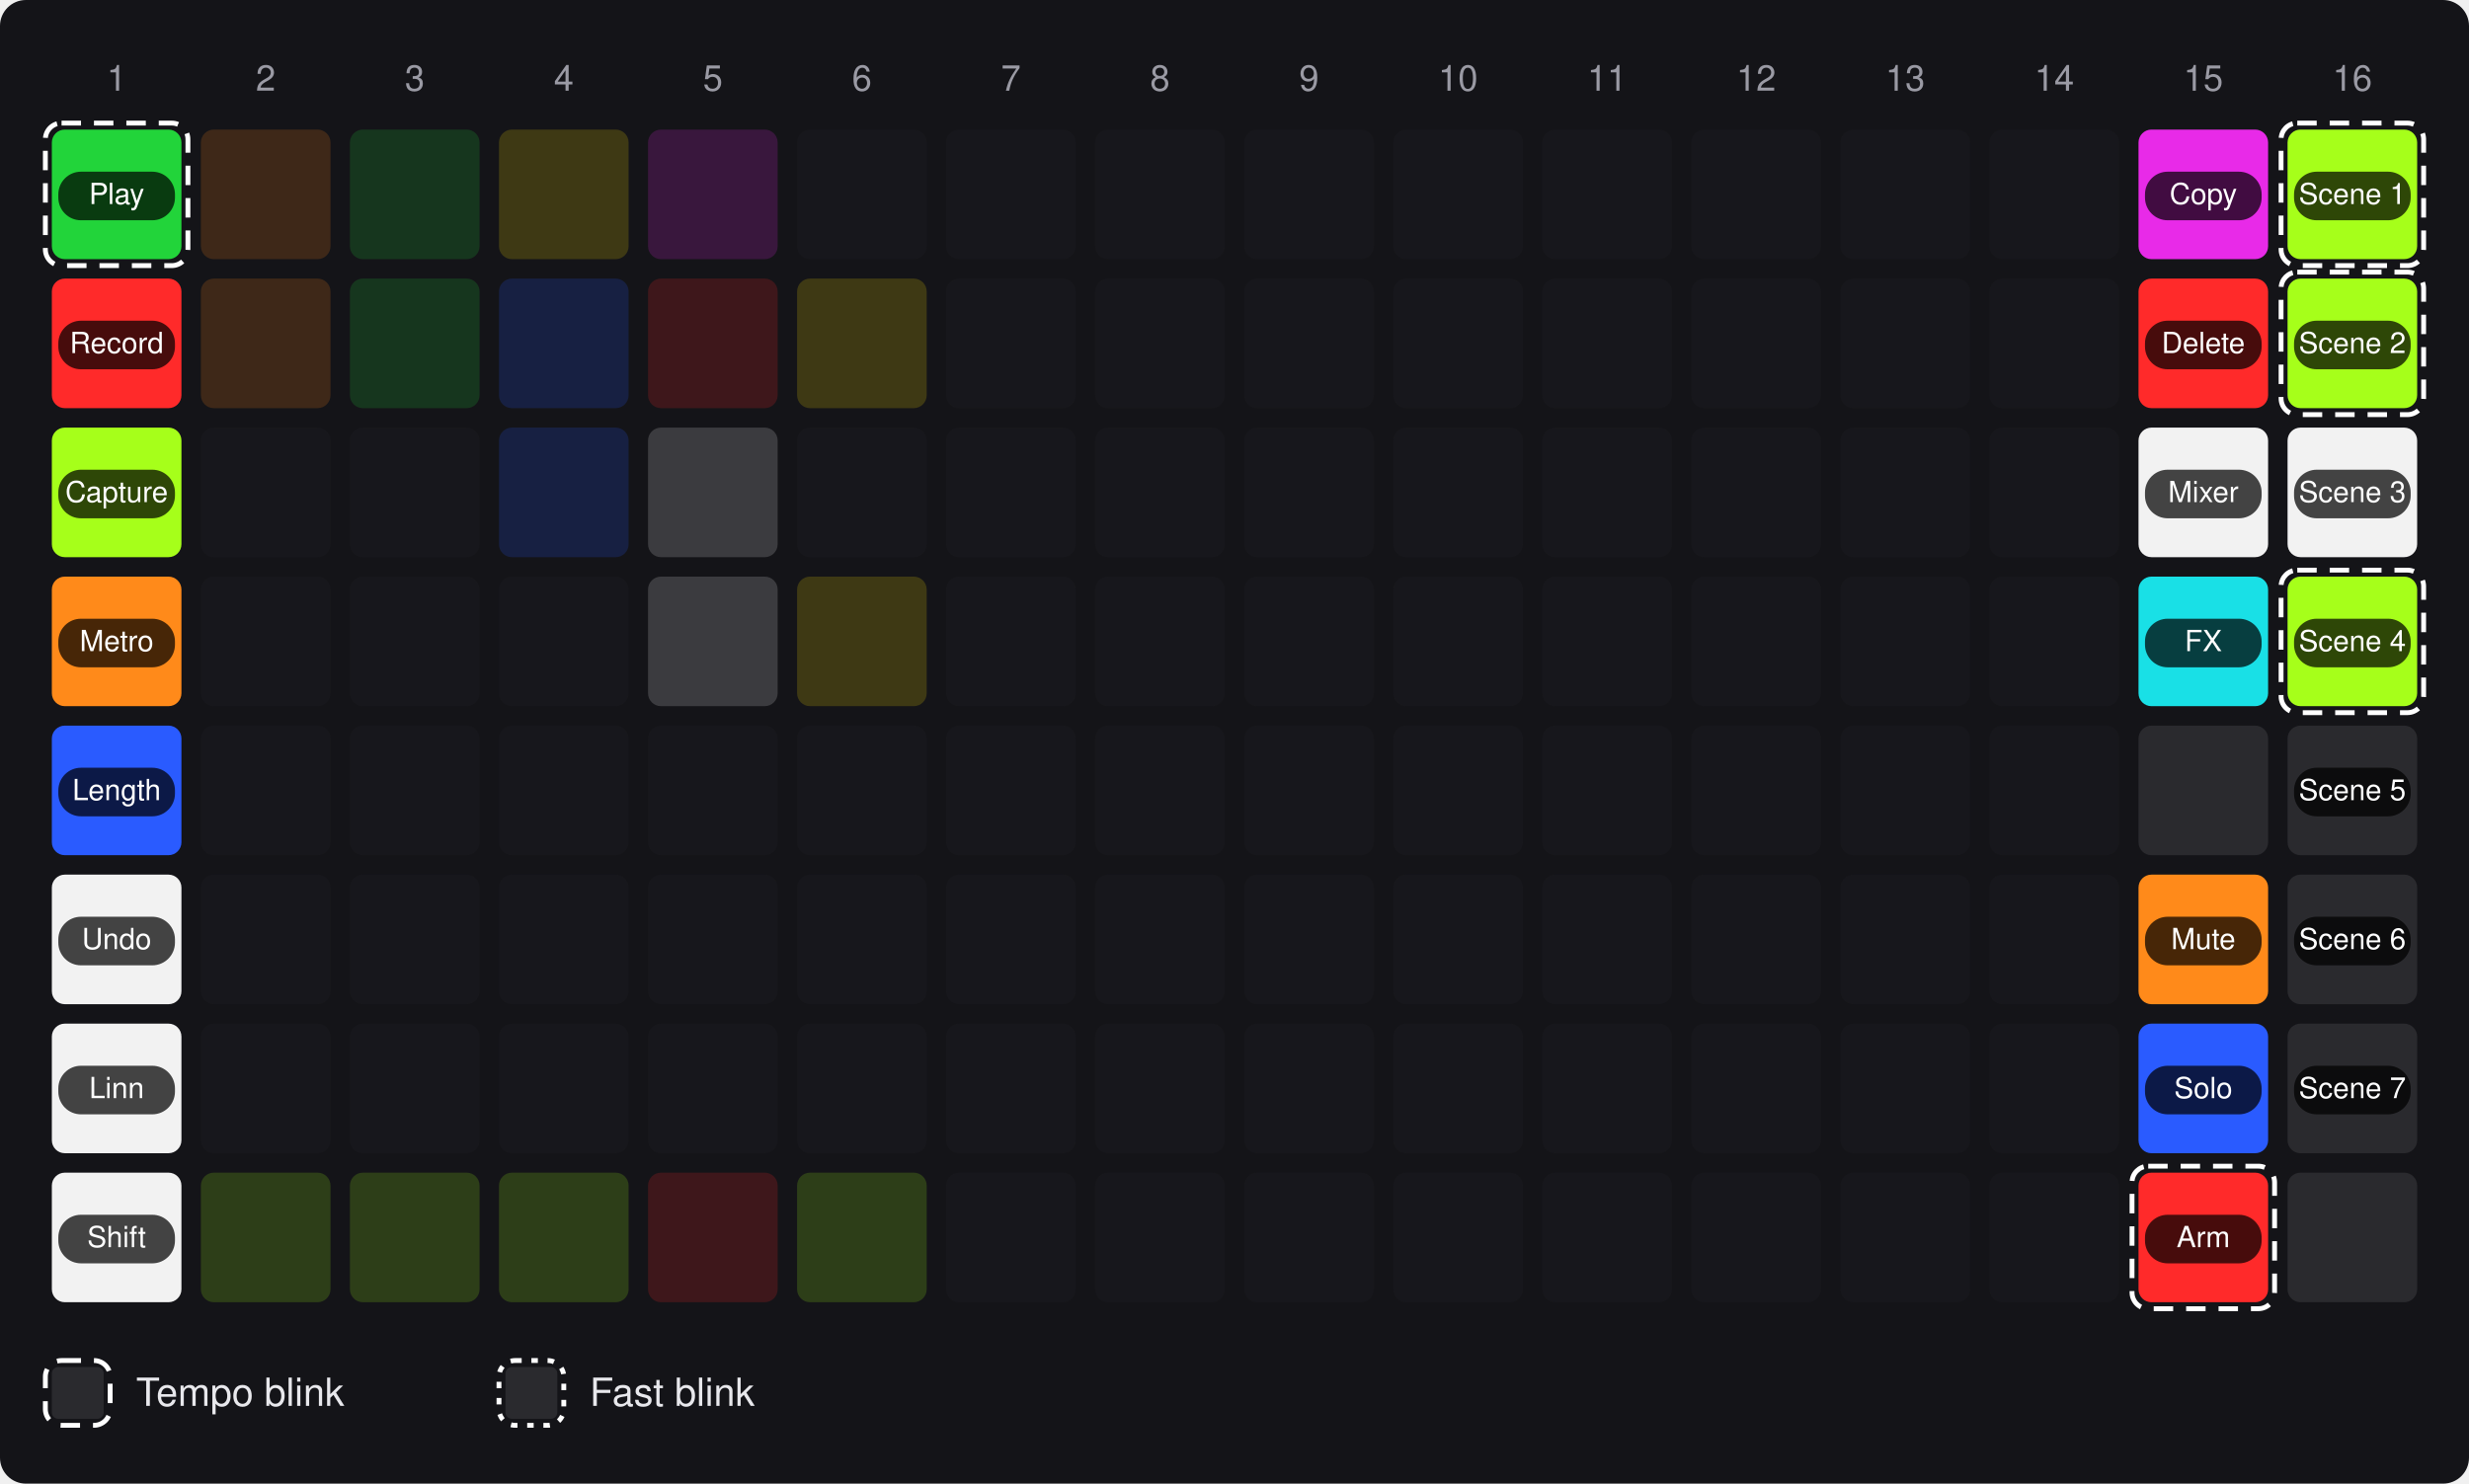
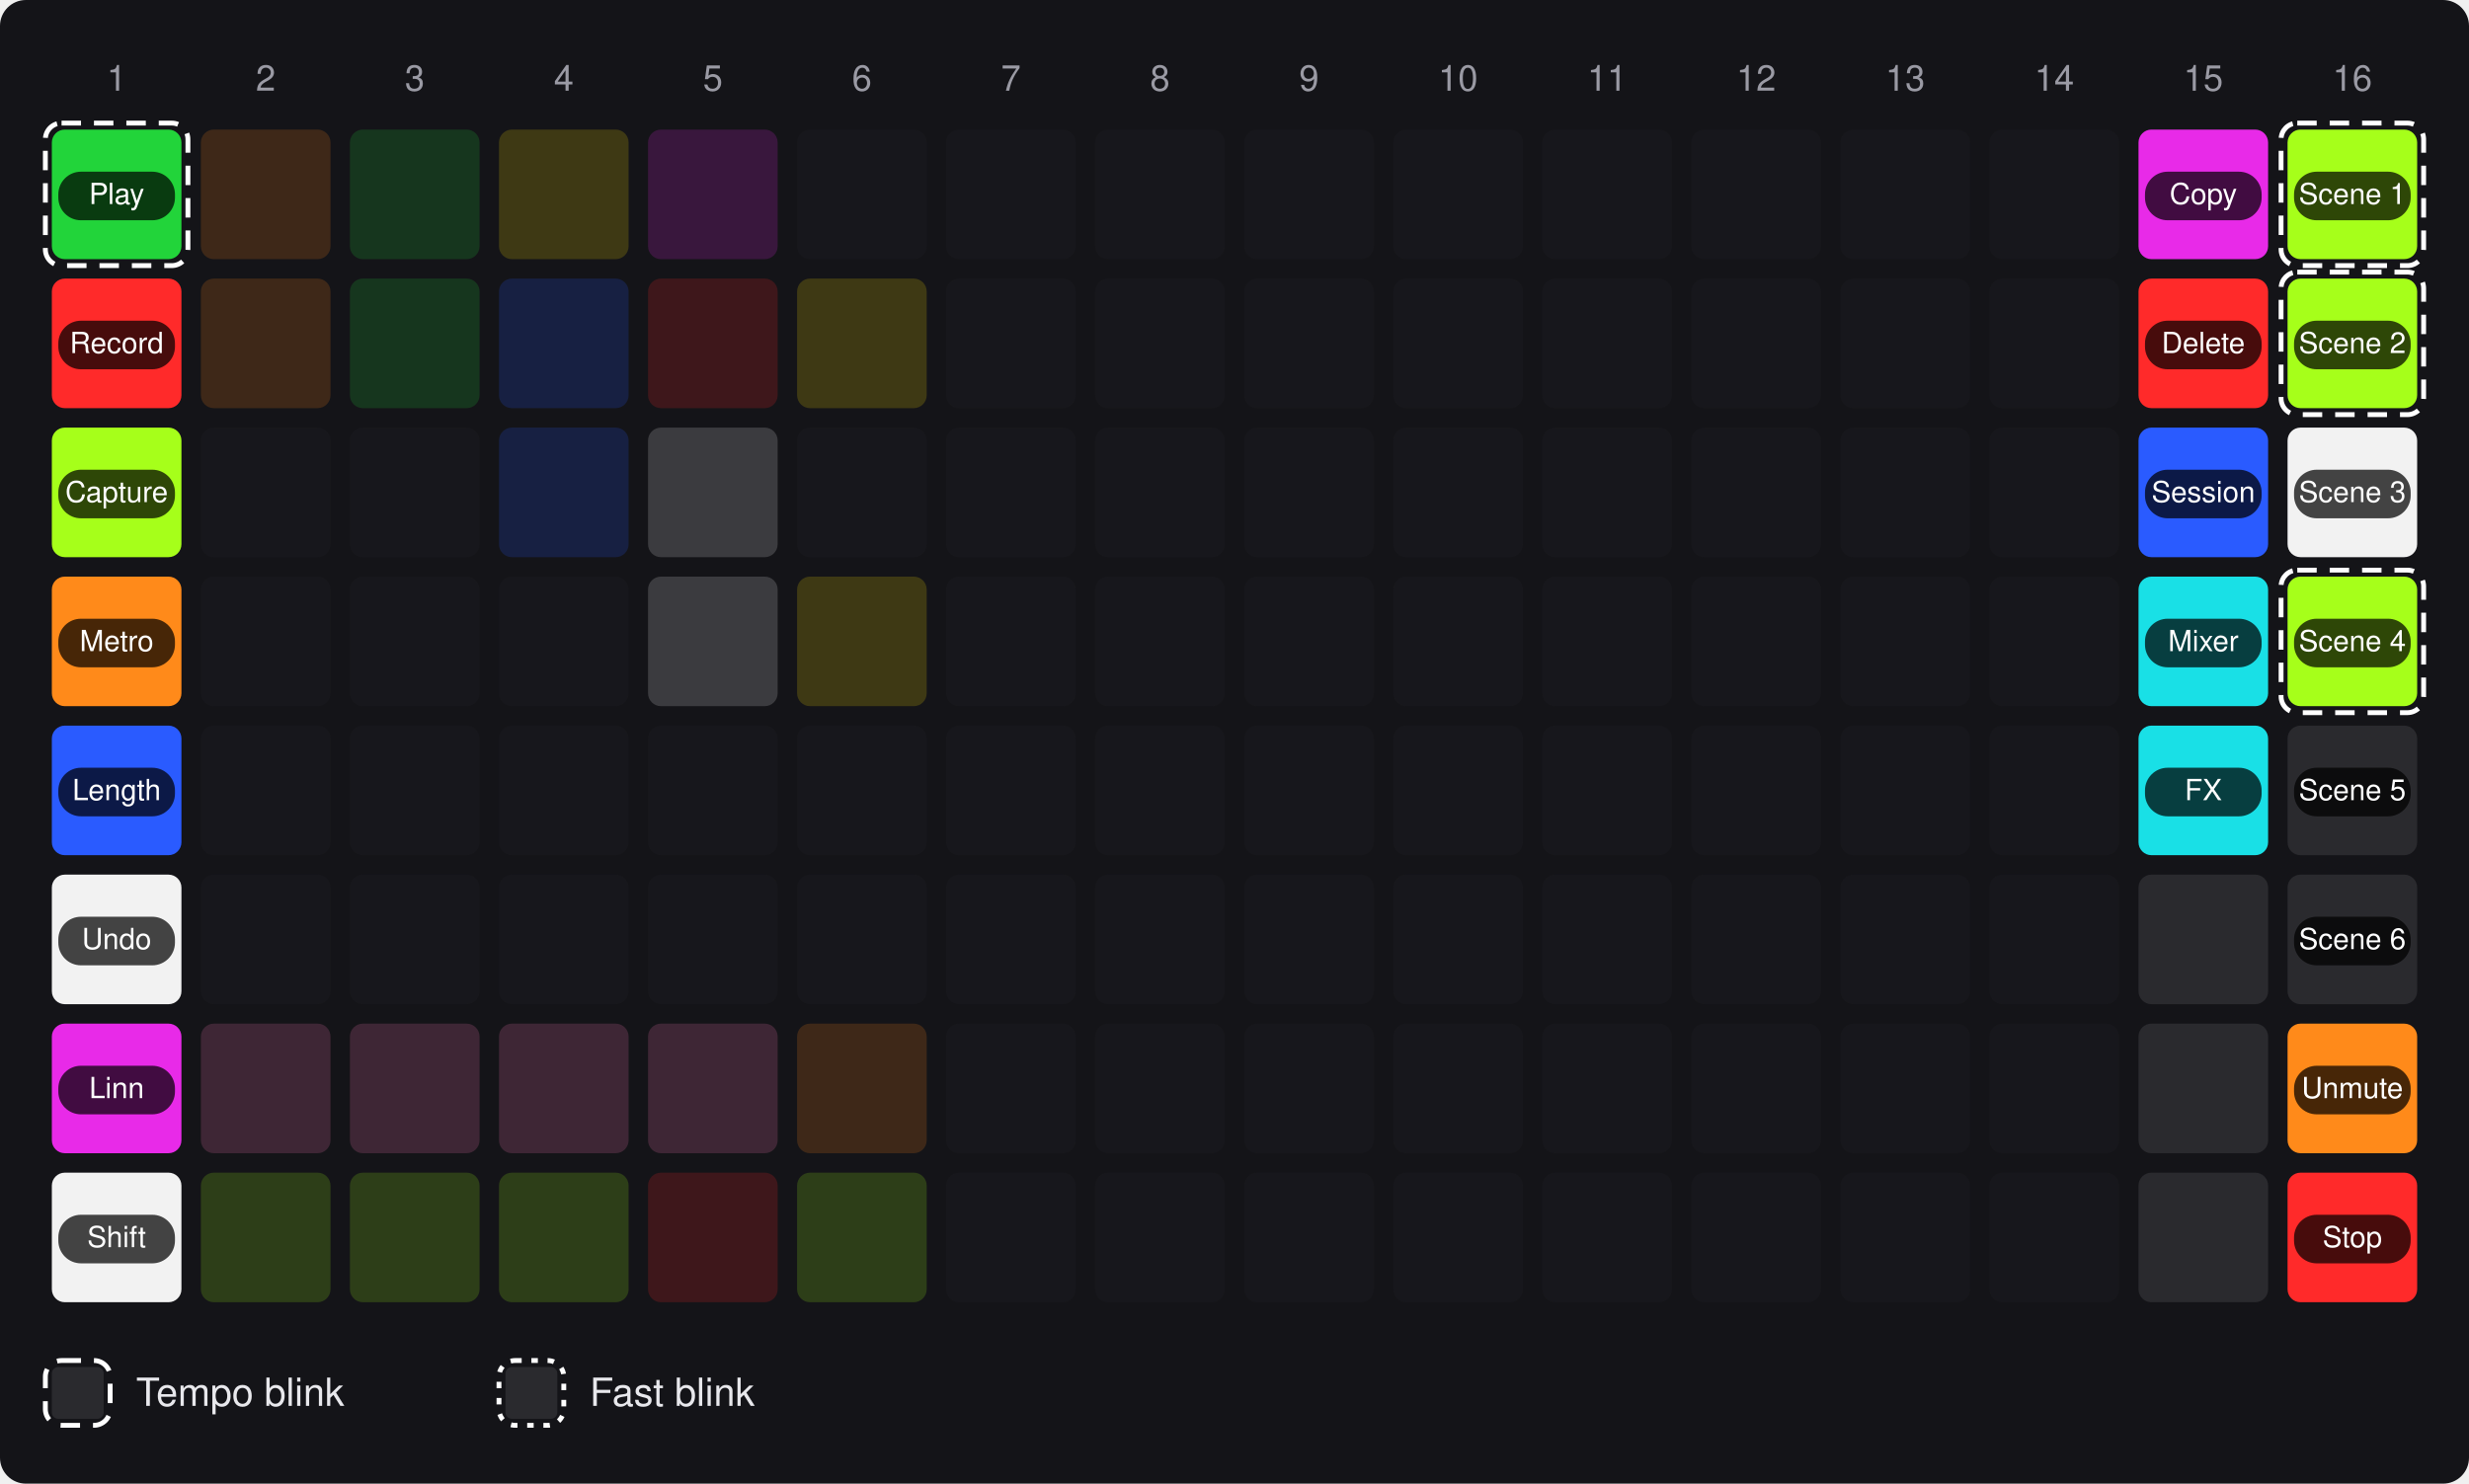
<svg xmlns="http://www.w3.org/2000/svg" width="762" height="458" viewBox="0 0 762 458" font-family="Helvetica, Arial, sans-serif">
  <rect x="0" y="0" width="762" height="458" rx="8" fill="#141418" />
  <text x="36" y="28" font-size="11" fill="#9a9aa4" text-anchor="middle">1</text>
  <text x="82" y="28" font-size="11" fill="#9a9aa4" text-anchor="middle">2</text>
  <text x="128" y="28" font-size="11" fill="#9a9aa4" text-anchor="middle">3</text>
  <text x="174" y="28" font-size="11" fill="#9a9aa4" text-anchor="middle">4</text>
  <text x="220" y="28" font-size="11" fill="#9a9aa4" text-anchor="middle">5</text>
  <text x="266" y="28" font-size="11" fill="#9a9aa4" text-anchor="middle">6</text>
  <text x="312" y="28" font-size="11" fill="#9a9aa4" text-anchor="middle">7</text>
  <text x="358" y="28" font-size="11" fill="#9a9aa4" text-anchor="middle">8</text>
  <text x="404" y="28" font-size="11" fill="#9a9aa4" text-anchor="middle">9</text>
  <text x="450" y="28" font-size="11" fill="#9a9aa4" text-anchor="middle">10</text>
  <text x="496" y="28" font-size="11" fill="#9a9aa4" text-anchor="middle">11</text>
  <text x="542" y="28" font-size="11" fill="#9a9aa4" text-anchor="middle">12</text>
  <text x="588" y="28" font-size="11" fill="#9a9aa4" text-anchor="middle">13</text>
  <text x="634" y="28" font-size="11" fill="#9a9aa4" text-anchor="middle">14</text>
  <text x="680" y="28" font-size="11" fill="#9a9aa4" text-anchor="middle">15</text>
  <text x="726" y="28" font-size="11" fill="#9a9aa4" text-anchor="middle">16</text>
  <rect x="16" y="40" width="40" height="40" rx="4" fill="#22d43a" />
  <rect x="14" y="38" width="44" height="44" rx="5" fill="none" stroke="#ffffff" stroke-width="1.5" stroke-dasharray="6 4" />
  <rect x="16" y="86" width="40" height="40" rx="4" fill="#ff2a2a" />
  <rect x="16" y="132" width="40" height="40" rx="4" fill="#a6ff1a" />
  <rect x="16" y="178" width="40" height="40" rx="4" fill="#ff8a1a" />
  <rect x="16" y="224" width="40" height="40" rx="4" fill="#2a5bff" />
  <rect x="16" y="270" width="40" height="40" rx="4" fill="#f2f2f2" />
-   <rect x="16" y="316" width="40" height="40" rx="4" fill="#f2f2f2" />
+   <rect x="16" y="316" width="40" height="40" rx="4" fill="#e82ae8" />
  <rect x="16" y="362" width="40" height="40" rx="4" fill="#f2f2f2" />
  <rect x="62" y="40" width="40" height="40" rx="4" fill="#ff8a1a" fill-opacity="0.18" />
  <rect x="62" y="86" width="40" height="40" rx="4" fill="#ff8a1a" fill-opacity="0.18" />
  <rect x="62" y="132" width="40" height="40" rx="4" fill="#2a2a2e" fill-opacity="0.18" />
  <rect x="62" y="178" width="40" height="40" rx="4" fill="#2a2a2e" fill-opacity="0.18" />
  <rect x="62" y="224" width="40" height="40" rx="4" fill="#2a2a2e" fill-opacity="0.18" />
  <rect x="62" y="270" width="40" height="40" rx="4" fill="#2a2a2e" fill-opacity="0.18" />
-   <rect x="62" y="316" width="40" height="40" rx="4" fill="#2a2a2e" fill-opacity="0.18" />
+   <rect x="62" y="316" width="40" height="40" rx="4" fill="#ff7ab8" fill-opacity="0.18" />
  <rect x="62" y="362" width="40" height="40" rx="4" fill="#a6ff1a" fill-opacity="0.18" />
  <rect x="108" y="40" width="40" height="40" rx="4" fill="#22d43a" fill-opacity="0.18" />
  <rect x="108" y="86" width="40" height="40" rx="4" fill="#22d43a" fill-opacity="0.18" />
  <rect x="108" y="132" width="40" height="40" rx="4" fill="#2a2a2e" fill-opacity="0.18" />
  <rect x="108" y="178" width="40" height="40" rx="4" fill="#2a2a2e" fill-opacity="0.18" />
  <rect x="108" y="224" width="40" height="40" rx="4" fill="#2a2a2e" fill-opacity="0.18" />
  <rect x="108" y="270" width="40" height="40" rx="4" fill="#2a2a2e" fill-opacity="0.18" />
-   <rect x="108" y="316" width="40" height="40" rx="4" fill="#2a2a2e" fill-opacity="0.18" />
+   <rect x="108" y="316" width="40" height="40" rx="4" fill="#ff7ab8" fill-opacity="0.18" />
  <rect x="108" y="362" width="40" height="40" rx="4" fill="#a6ff1a" fill-opacity="0.18" />
  <rect x="154" y="40" width="40" height="40" rx="4" fill="#ffe600" fill-opacity="0.18" />
  <rect x="154" y="86" width="40" height="40" rx="4" fill="#2a5bff" fill-opacity="0.18" />
  <rect x="154" y="132" width="40" height="40" rx="4" fill="#2a5bff" fill-opacity="0.18" />
  <rect x="154" y="178" width="40" height="40" rx="4" fill="#2a2a2e" fill-opacity="0.18" />
  <rect x="154" y="224" width="40" height="40" rx="4" fill="#2a2a2e" fill-opacity="0.18" />
  <rect x="154" y="270" width="40" height="40" rx="4" fill="#2a2a2e" fill-opacity="0.18" />
-   <rect x="154" y="316" width="40" height="40" rx="4" fill="#2a2a2e" fill-opacity="0.18" />
+   <rect x="154" y="316" width="40" height="40" rx="4" fill="#ff7ab8" fill-opacity="0.18" />
  <rect x="154" y="362" width="40" height="40" rx="4" fill="#a6ff1a" fill-opacity="0.18" />
  <rect x="200" y="40" width="40" height="40" rx="4" fill="#e82ae8" fill-opacity="0.18" />
  <rect x="200" y="86" width="40" height="40" rx="4" fill="#ff2a2a" fill-opacity="0.18" />
  <rect x="200" y="132" width="40" height="40" rx="4" fill="#f2f2f2" fill-opacity="0.18" />
  <rect x="200" y="178" width="40" height="40" rx="4" fill="#f2f2f2" fill-opacity="0.18" />
  <rect x="200" y="224" width="40" height="40" rx="4" fill="#2a2a2e" fill-opacity="0.18" />
  <rect x="200" y="270" width="40" height="40" rx="4" fill="#2a2a2e" fill-opacity="0.18" />
-   <rect x="200" y="316" width="40" height="40" rx="4" fill="#2a2a2e" fill-opacity="0.18" />
+   <rect x="200" y="316" width="40" height="40" rx="4" fill="#ff7ab8" fill-opacity="0.18" />
  <rect x="200" y="362" width="40" height="40" rx="4" fill="#ff2a2a" fill-opacity="0.18" />
  <rect x="246" y="40" width="40" height="40" rx="4" fill="#2a2a2e" fill-opacity="0.18" />
  <rect x="246" y="86" width="40" height="40" rx="4" fill="#ffe600" fill-opacity="0.18" />
  <rect x="246" y="132" width="40" height="40" rx="4" fill="#2a2a2e" fill-opacity="0.18" />
  <rect x="246" y="178" width="40" height="40" rx="4" fill="#ffe600" fill-opacity="0.18" />
  <rect x="246" y="224" width="40" height="40" rx="4" fill="#2a2a2e" fill-opacity="0.18" />
  <rect x="246" y="270" width="40" height="40" rx="4" fill="#2a2a2e" fill-opacity="0.18" />
-   <rect x="246" y="316" width="40" height="40" rx="4" fill="#2a2a2e" fill-opacity="0.18" />
+   <rect x="246" y="316" width="40" height="40" rx="4" fill="#ff8a1a" fill-opacity="0.18" />
  <rect x="246" y="362" width="40" height="40" rx="4" fill="#a6ff1a" fill-opacity="0.18" />
  <rect x="292" y="40" width="40" height="40" rx="4" fill="#2a2a2e" fill-opacity="0.18" />
  <rect x="292" y="86" width="40" height="40" rx="4" fill="#2a2a2e" fill-opacity="0.18" />
  <rect x="292" y="132" width="40" height="40" rx="4" fill="#2a2a2e" fill-opacity="0.18" />
  <rect x="292" y="178" width="40" height="40" rx="4" fill="#2a2a2e" fill-opacity="0.18" />
  <rect x="292" y="224" width="40" height="40" rx="4" fill="#2a2a2e" fill-opacity="0.18" />
  <rect x="292" y="270" width="40" height="40" rx="4" fill="#2a2a2e" fill-opacity="0.18" />
  <rect x="292" y="316" width="40" height="40" rx="4" fill="#2a2a2e" fill-opacity="0.18" />
  <rect x="292" y="362" width="40" height="40" rx="4" fill="#2a2a2e" fill-opacity="0.18" />
  <rect x="338" y="40" width="40" height="40" rx="4" fill="#2a2a2e" fill-opacity="0.18" />
  <rect x="338" y="86" width="40" height="40" rx="4" fill="#2a2a2e" fill-opacity="0.18" />
  <rect x="338" y="132" width="40" height="40" rx="4" fill="#2a2a2e" fill-opacity="0.18" />
  <rect x="338" y="178" width="40" height="40" rx="4" fill="#2a2a2e" fill-opacity="0.18" />
  <rect x="338" y="224" width="40" height="40" rx="4" fill="#2a2a2e" fill-opacity="0.18" />
  <rect x="338" y="270" width="40" height="40" rx="4" fill="#2a2a2e" fill-opacity="0.18" />
  <rect x="338" y="316" width="40" height="40" rx="4" fill="#2a2a2e" fill-opacity="0.18" />
  <rect x="338" y="362" width="40" height="40" rx="4" fill="#2a2a2e" fill-opacity="0.18" />
  <rect x="384" y="40" width="40" height="40" rx="4" fill="#2a2a2e" fill-opacity="0.18" />
  <rect x="384" y="86" width="40" height="40" rx="4" fill="#2a2a2e" fill-opacity="0.18" />
  <rect x="384" y="132" width="40" height="40" rx="4" fill="#2a2a2e" fill-opacity="0.18" />
  <rect x="384" y="178" width="40" height="40" rx="4" fill="#2a2a2e" fill-opacity="0.18" />
  <rect x="384" y="224" width="40" height="40" rx="4" fill="#2a2a2e" fill-opacity="0.18" />
  <rect x="384" y="270" width="40" height="40" rx="4" fill="#2a2a2e" fill-opacity="0.18" />
  <rect x="384" y="316" width="40" height="40" rx="4" fill="#2a2a2e" fill-opacity="0.18" />
  <rect x="384" y="362" width="40" height="40" rx="4" fill="#2a2a2e" fill-opacity="0.18" />
  <rect x="430" y="40" width="40" height="40" rx="4" fill="#2a2a2e" fill-opacity="0.18" />
  <rect x="430" y="86" width="40" height="40" rx="4" fill="#2a2a2e" fill-opacity="0.18" />
  <rect x="430" y="132" width="40" height="40" rx="4" fill="#2a2a2e" fill-opacity="0.18" />
  <rect x="430" y="178" width="40" height="40" rx="4" fill="#2a2a2e" fill-opacity="0.18" />
  <rect x="430" y="224" width="40" height="40" rx="4" fill="#2a2a2e" fill-opacity="0.18" />
  <rect x="430" y="270" width="40" height="40" rx="4" fill="#2a2a2e" fill-opacity="0.18" />
  <rect x="430" y="316" width="40" height="40" rx="4" fill="#2a2a2e" fill-opacity="0.18" />
  <rect x="430" y="362" width="40" height="40" rx="4" fill="#2a2a2e" fill-opacity="0.18" />
  <rect x="476" y="40" width="40" height="40" rx="4" fill="#2a2a2e" fill-opacity="0.18" />
  <rect x="476" y="86" width="40" height="40" rx="4" fill="#2a2a2e" fill-opacity="0.18" />
  <rect x="476" y="132" width="40" height="40" rx="4" fill="#2a2a2e" fill-opacity="0.18" />
  <rect x="476" y="178" width="40" height="40" rx="4" fill="#2a2a2e" fill-opacity="0.18" />
  <rect x="476" y="224" width="40" height="40" rx="4" fill="#2a2a2e" fill-opacity="0.18" />
  <rect x="476" y="270" width="40" height="40" rx="4" fill="#2a2a2e" fill-opacity="0.18" />
  <rect x="476" y="316" width="40" height="40" rx="4" fill="#2a2a2e" fill-opacity="0.18" />
  <rect x="476" y="362" width="40" height="40" rx="4" fill="#2a2a2e" fill-opacity="0.18" />
  <rect x="522" y="40" width="40" height="40" rx="4" fill="#2a2a2e" fill-opacity="0.18" />
  <rect x="522" y="86" width="40" height="40" rx="4" fill="#2a2a2e" fill-opacity="0.18" />
  <rect x="522" y="132" width="40" height="40" rx="4" fill="#2a2a2e" fill-opacity="0.18" />
  <rect x="522" y="178" width="40" height="40" rx="4" fill="#2a2a2e" fill-opacity="0.18" />
  <rect x="522" y="224" width="40" height="40" rx="4" fill="#2a2a2e" fill-opacity="0.18" />
  <rect x="522" y="270" width="40" height="40" rx="4" fill="#2a2a2e" fill-opacity="0.18" />
  <rect x="522" y="316" width="40" height="40" rx="4" fill="#2a2a2e" fill-opacity="0.18" />
  <rect x="522" y="362" width="40" height="40" rx="4" fill="#2a2a2e" fill-opacity="0.18" />
  <rect x="568" y="40" width="40" height="40" rx="4" fill="#2a2a2e" fill-opacity="0.18" />
  <rect x="568" y="86" width="40" height="40" rx="4" fill="#2a2a2e" fill-opacity="0.18" />
  <rect x="568" y="132" width="40" height="40" rx="4" fill="#2a2a2e" fill-opacity="0.18" />
  <rect x="568" y="178" width="40" height="40" rx="4" fill="#2a2a2e" fill-opacity="0.18" />
  <rect x="568" y="224" width="40" height="40" rx="4" fill="#2a2a2e" fill-opacity="0.18" />
  <rect x="568" y="270" width="40" height="40" rx="4" fill="#2a2a2e" fill-opacity="0.18" />
  <rect x="568" y="316" width="40" height="40" rx="4" fill="#2a2a2e" fill-opacity="0.18" />
  <rect x="568" y="362" width="40" height="40" rx="4" fill="#2a2a2e" fill-opacity="0.18" />
  <rect x="614" y="40" width="40" height="40" rx="4" fill="#2a2a2e" fill-opacity="0.18" />
  <rect x="614" y="86" width="40" height="40" rx="4" fill="#2a2a2e" fill-opacity="0.18" />
  <rect x="614" y="132" width="40" height="40" rx="4" fill="#2a2a2e" fill-opacity="0.18" />
  <rect x="614" y="178" width="40" height="40" rx="4" fill="#2a2a2e" fill-opacity="0.18" />
  <rect x="614" y="224" width="40" height="40" rx="4" fill="#2a2a2e" fill-opacity="0.18" />
  <rect x="614" y="270" width="40" height="40" rx="4" fill="#2a2a2e" fill-opacity="0.18" />
  <rect x="614" y="316" width="40" height="40" rx="4" fill="#2a2a2e" fill-opacity="0.18" />
  <rect x="614" y="362" width="40" height="40" rx="4" fill="#2a2a2e" fill-opacity="0.18" />
  <rect x="660" y="40" width="40" height="40" rx="4" fill="#e82ae8" />
  <rect x="660" y="86" width="40" height="40" rx="4" fill="#ff2a2a" />
-   <rect x="660" y="132" width="40" height="40" rx="4" fill="#f2f2f2" />
+   <rect x="660" y="132" width="40" height="40" rx="4" fill="#2a5bff" />
  <rect x="660" y="178" width="40" height="40" rx="4" fill="#19e0e6" />
-   <rect x="660" y="224" width="40" height="40" rx="4" fill="#2a2a2e" />
-   <rect x="660" y="270" width="40" height="40" rx="4" fill="#ff8a1a" />
-   <rect x="660" y="316" width="40" height="40" rx="4" fill="#2a5bff" />
-   <rect x="660" y="362" width="40" height="40" rx="4" fill="#ff2a2a" />
-   <rect x="658" y="360" width="44" height="44" rx="5" fill="none" stroke="#ffffff" stroke-width="1.5" stroke-dasharray="6 4" />
+   <rect x="660" y="224" width="40" height="40" rx="4" fill="#19e0e6" />
+   <rect x="660" y="270" width="40" height="40" rx="4" fill="#2a2a2e" />
+   <rect x="660" y="316" width="40" height="40" rx="4" fill="#2a2a2e" />
+   <rect x="660" y="362" width="40" height="40" rx="4" fill="#2a2a2e" />
  <rect x="706" y="40" width="40" height="40" rx="4" fill="#a6ff1a" />
  <rect x="704" y="38" width="44" height="44" rx="5" fill="none" stroke="#ffffff" stroke-width="1.5" stroke-dasharray="6 4" />
  <rect x="706" y="86" width="40" height="40" rx="4" fill="#a6ff1a" />
  <rect x="704" y="84" width="44" height="44" rx="5" fill="none" stroke="#ffffff" stroke-width="1.5" stroke-dasharray="6 4" />
  <rect x="706" y="132" width="40" height="40" rx="4" fill="#f2f2f2" />
  <rect x="706" y="178" width="40" height="40" rx="4" fill="#a6ff1a" />
  <rect x="704" y="176" width="44" height="44" rx="5" fill="none" stroke="#ffffff" stroke-width="1.5" stroke-dasharray="6 4" />
  <rect x="706" y="224" width="40" height="40" rx="4" fill="#2a2a2e" />
  <rect x="706" y="270" width="40" height="40" rx="4" fill="#2a2a2e" />
-   <rect x="706" y="316" width="40" height="40" rx="4" fill="#2a2a2e" />
-   <rect x="706" y="362" width="40" height="40" rx="4" fill="#2a2a2e" />
+   <rect x="706" y="316" width="40" height="40" rx="4" fill="#ff8a1a" />
+   <rect x="706" y="362" width="40" height="40" rx="4" fill="#ff2a2a" />
  <rect x="18" y="53" width="36" height="15" rx="7" fill="#000000" fill-opacity="0.72" />
  <text x="36" y="63" font-size="9" fill="#ffffff" text-anchor="middle">Play</text>
  <rect x="18" y="99" width="36" height="15" rx="7" fill="#000000" fill-opacity="0.72" />
  <text x="36" y="109" font-size="9" fill="#ffffff" text-anchor="middle">Record</text>
  <rect x="18" y="145" width="36" height="15" rx="7" fill="#000000" fill-opacity="0.72" />
  <text x="36" y="155" font-size="9" fill="#ffffff" text-anchor="middle">Capture</text>
  <rect x="18" y="191" width="36" height="15" rx="7" fill="#000000" fill-opacity="0.72" />
  <text x="36" y="201" font-size="9" fill="#ffffff" text-anchor="middle">Metro</text>
  <rect x="18" y="237" width="36" height="15" rx="7" fill="#000000" fill-opacity="0.72" />
  <text x="36" y="247" font-size="9" fill="#ffffff" text-anchor="middle">Length</text>
  <rect x="18" y="283" width="36" height="15" rx="7" fill="#000000" fill-opacity="0.72" />
  <text x="36" y="293" font-size="9" fill="#ffffff" text-anchor="middle">Undo</text>
  <rect x="18" y="329" width="36" height="15" rx="7" fill="#000000" fill-opacity="0.72" />
  <text x="36" y="339" font-size="9" fill="#ffffff" text-anchor="middle">Linn</text>
  <rect x="18" y="375" width="36" height="15" rx="7" fill="#000000" fill-opacity="0.72" />
  <text x="36" y="385" font-size="9" fill="#ffffff" text-anchor="middle">Shift</text>
  <rect x="662" y="53" width="36" height="15" rx="7" fill="#000000" fill-opacity="0.72" />
  <text x="680" y="63" font-size="9" fill="#ffffff" text-anchor="middle">Copy</text>
  <rect x="662" y="99" width="36" height="15" rx="7" fill="#000000" fill-opacity="0.72" />
  <text x="680" y="109" font-size="9" fill="#ffffff" text-anchor="middle">Delete</text>
  <rect x="662" y="145" width="36" height="15" rx="7" fill="#000000" fill-opacity="0.72" />
-   <text x="680" y="155" font-size="9" fill="#ffffff" text-anchor="middle">Mixer</text>
+   <text x="680" y="155" font-size="9" fill="#ffffff" text-anchor="middle">Session</text>
  <rect x="662" y="191" width="36" height="15" rx="7" fill="#000000" fill-opacity="0.72" />
-   <text x="680" y="201" font-size="9" fill="#ffffff" text-anchor="middle">FX</text>
-   <rect x="662" y="283" width="36" height="15" rx="7" fill="#000000" fill-opacity="0.72" />
-   <text x="680" y="293" font-size="9" fill="#ffffff" text-anchor="middle">Mute</text>
-   <rect x="662" y="329" width="36" height="15" rx="7" fill="#000000" fill-opacity="0.72" />
-   <text x="680" y="339" font-size="9" fill="#ffffff" text-anchor="middle">Solo</text>
-   <rect x="662" y="375" width="36" height="15" rx="7" fill="#000000" fill-opacity="0.72" />
-   <text x="680" y="385" font-size="9" fill="#ffffff" text-anchor="middle">Arm</text>
+   <text x="680" y="201" font-size="9" fill="#ffffff" text-anchor="middle">Mixer</text>
+   <rect x="662" y="237" width="36" height="15" rx="7" fill="#000000" fill-opacity="0.72" />
+   <text x="680" y="247" font-size="9" fill="#ffffff" text-anchor="middle">FX</text>
  <rect x="708" y="53" width="36" height="15" rx="7" fill="#000000" fill-opacity="0.72" />
  <text x="726" y="63" font-size="9" fill="#ffffff" text-anchor="middle">Scene 1</text>
  <rect x="708" y="99" width="36" height="15" rx="7" fill="#000000" fill-opacity="0.72" />
  <text x="726" y="109" font-size="9" fill="#ffffff" text-anchor="middle">Scene 2</text>
  <rect x="708" y="145" width="36" height="15" rx="7" fill="#000000" fill-opacity="0.72" />
  <text x="726" y="155" font-size="9" fill="#ffffff" text-anchor="middle">Scene 3</text>
  <rect x="708" y="191" width="36" height="15" rx="7" fill="#000000" fill-opacity="0.72" />
  <text x="726" y="201" font-size="9" fill="#ffffff" text-anchor="middle">Scene 4</text>
  <rect x="708" y="237" width="36" height="15" rx="7" fill="#000000" fill-opacity="0.72" />
  <text x="726" y="247" font-size="9" fill="#ffffff" text-anchor="middle">Scene 5</text>
  <rect x="708" y="283" width="36" height="15" rx="7" fill="#000000" fill-opacity="0.72" />
  <text x="726" y="293" font-size="9" fill="#ffffff" text-anchor="middle">Scene 6</text>
  <rect x="708" y="329" width="36" height="15" rx="7" fill="#000000" fill-opacity="0.72" />
-   <text x="726" y="339" font-size="9" fill="#ffffff" text-anchor="middle">Scene 7</text>
+   <text x="726" y="339" font-size="9" fill="#ffffff" text-anchor="middle">Unmute</text>
+   <rect x="708" y="375" width="36" height="15" rx="7" fill="#000000" fill-opacity="0.72" />
+   <text x="726" y="385" font-size="9" fill="#ffffff" text-anchor="middle">Stop</text>
  <rect x="16" y="422" width="16" height="16" rx="2" fill="#2a2a2e" />
  <rect x="14" y="420" width="20" height="20" rx="5" fill="none" stroke="#ffffff" stroke-width="1.5" stroke-dasharray="6 4" />
  <text x="42" y="434" font-size="12" fill="#e8e8ec">Tempo blink</text>
  <rect x="156" y="422" width="16" height="16" rx="2" fill="#2a2a2e" />
  <rect x="154" y="420" width="20" height="20" rx="5" fill="none" stroke="#ffffff" stroke-width="1.5" stroke-dasharray="2 3" />
  <text x="182" y="434" font-size="12" fill="#e8e8ec">Fast blink</text>
</svg>
